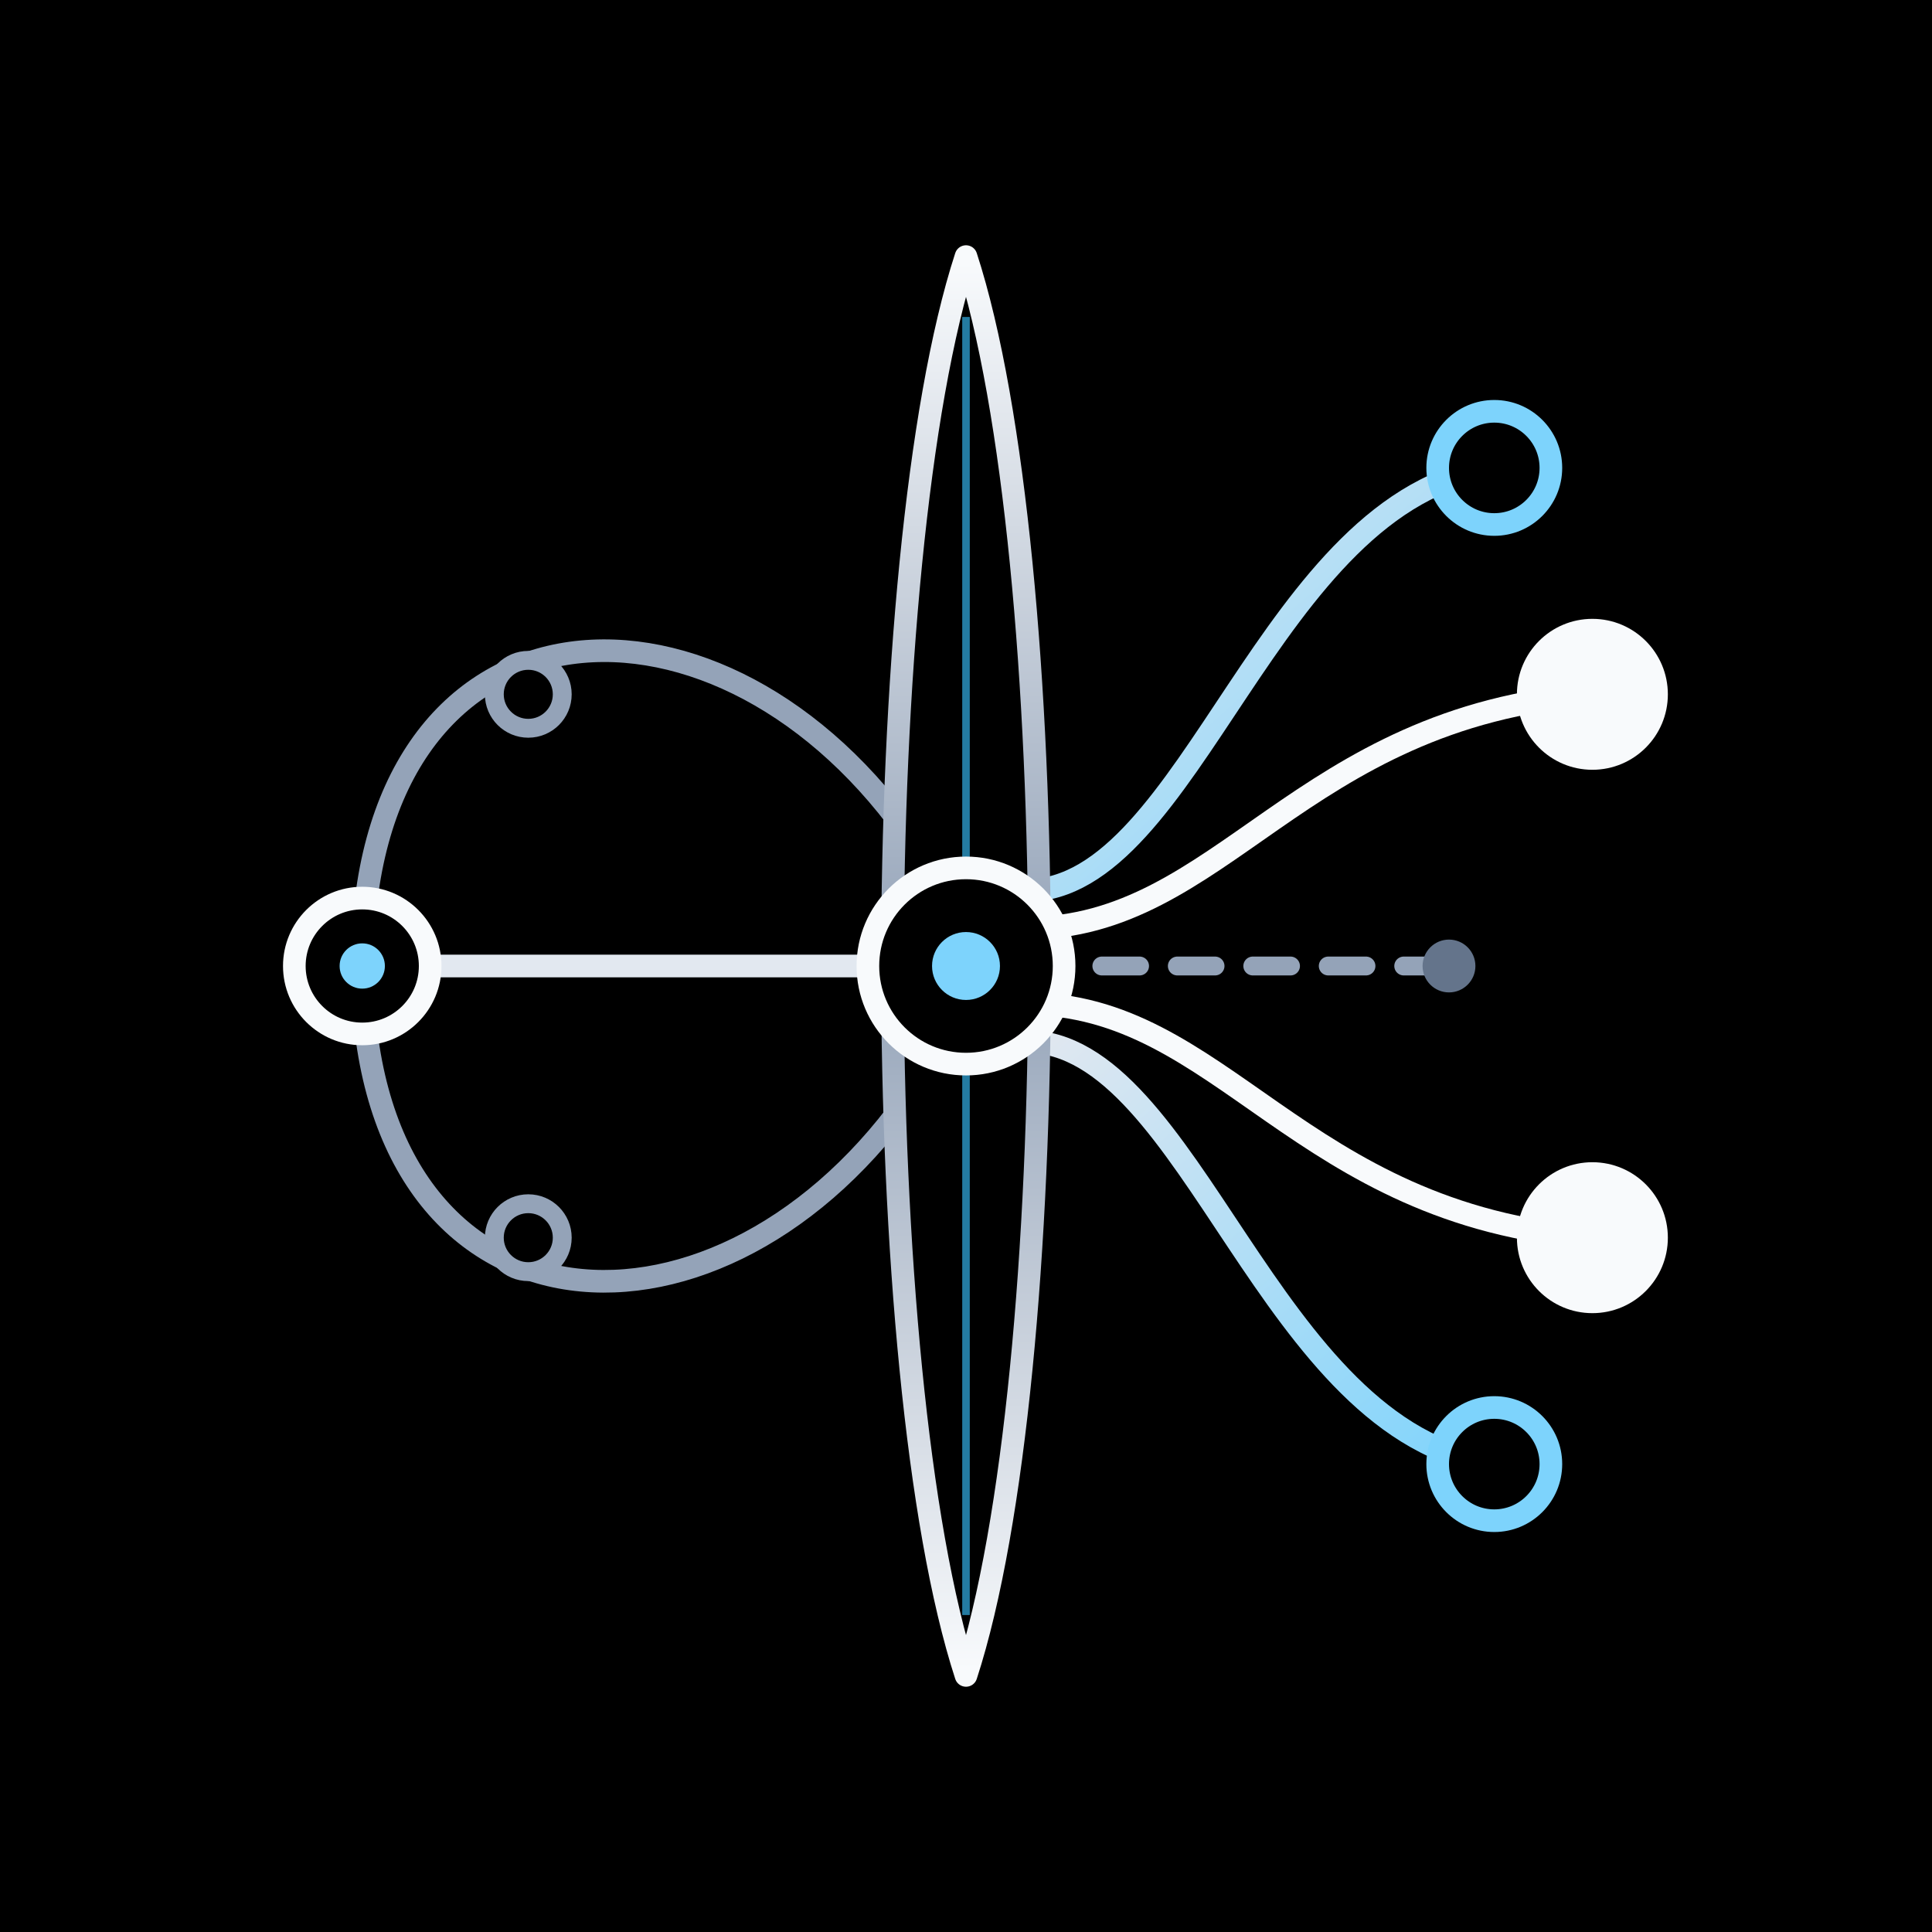
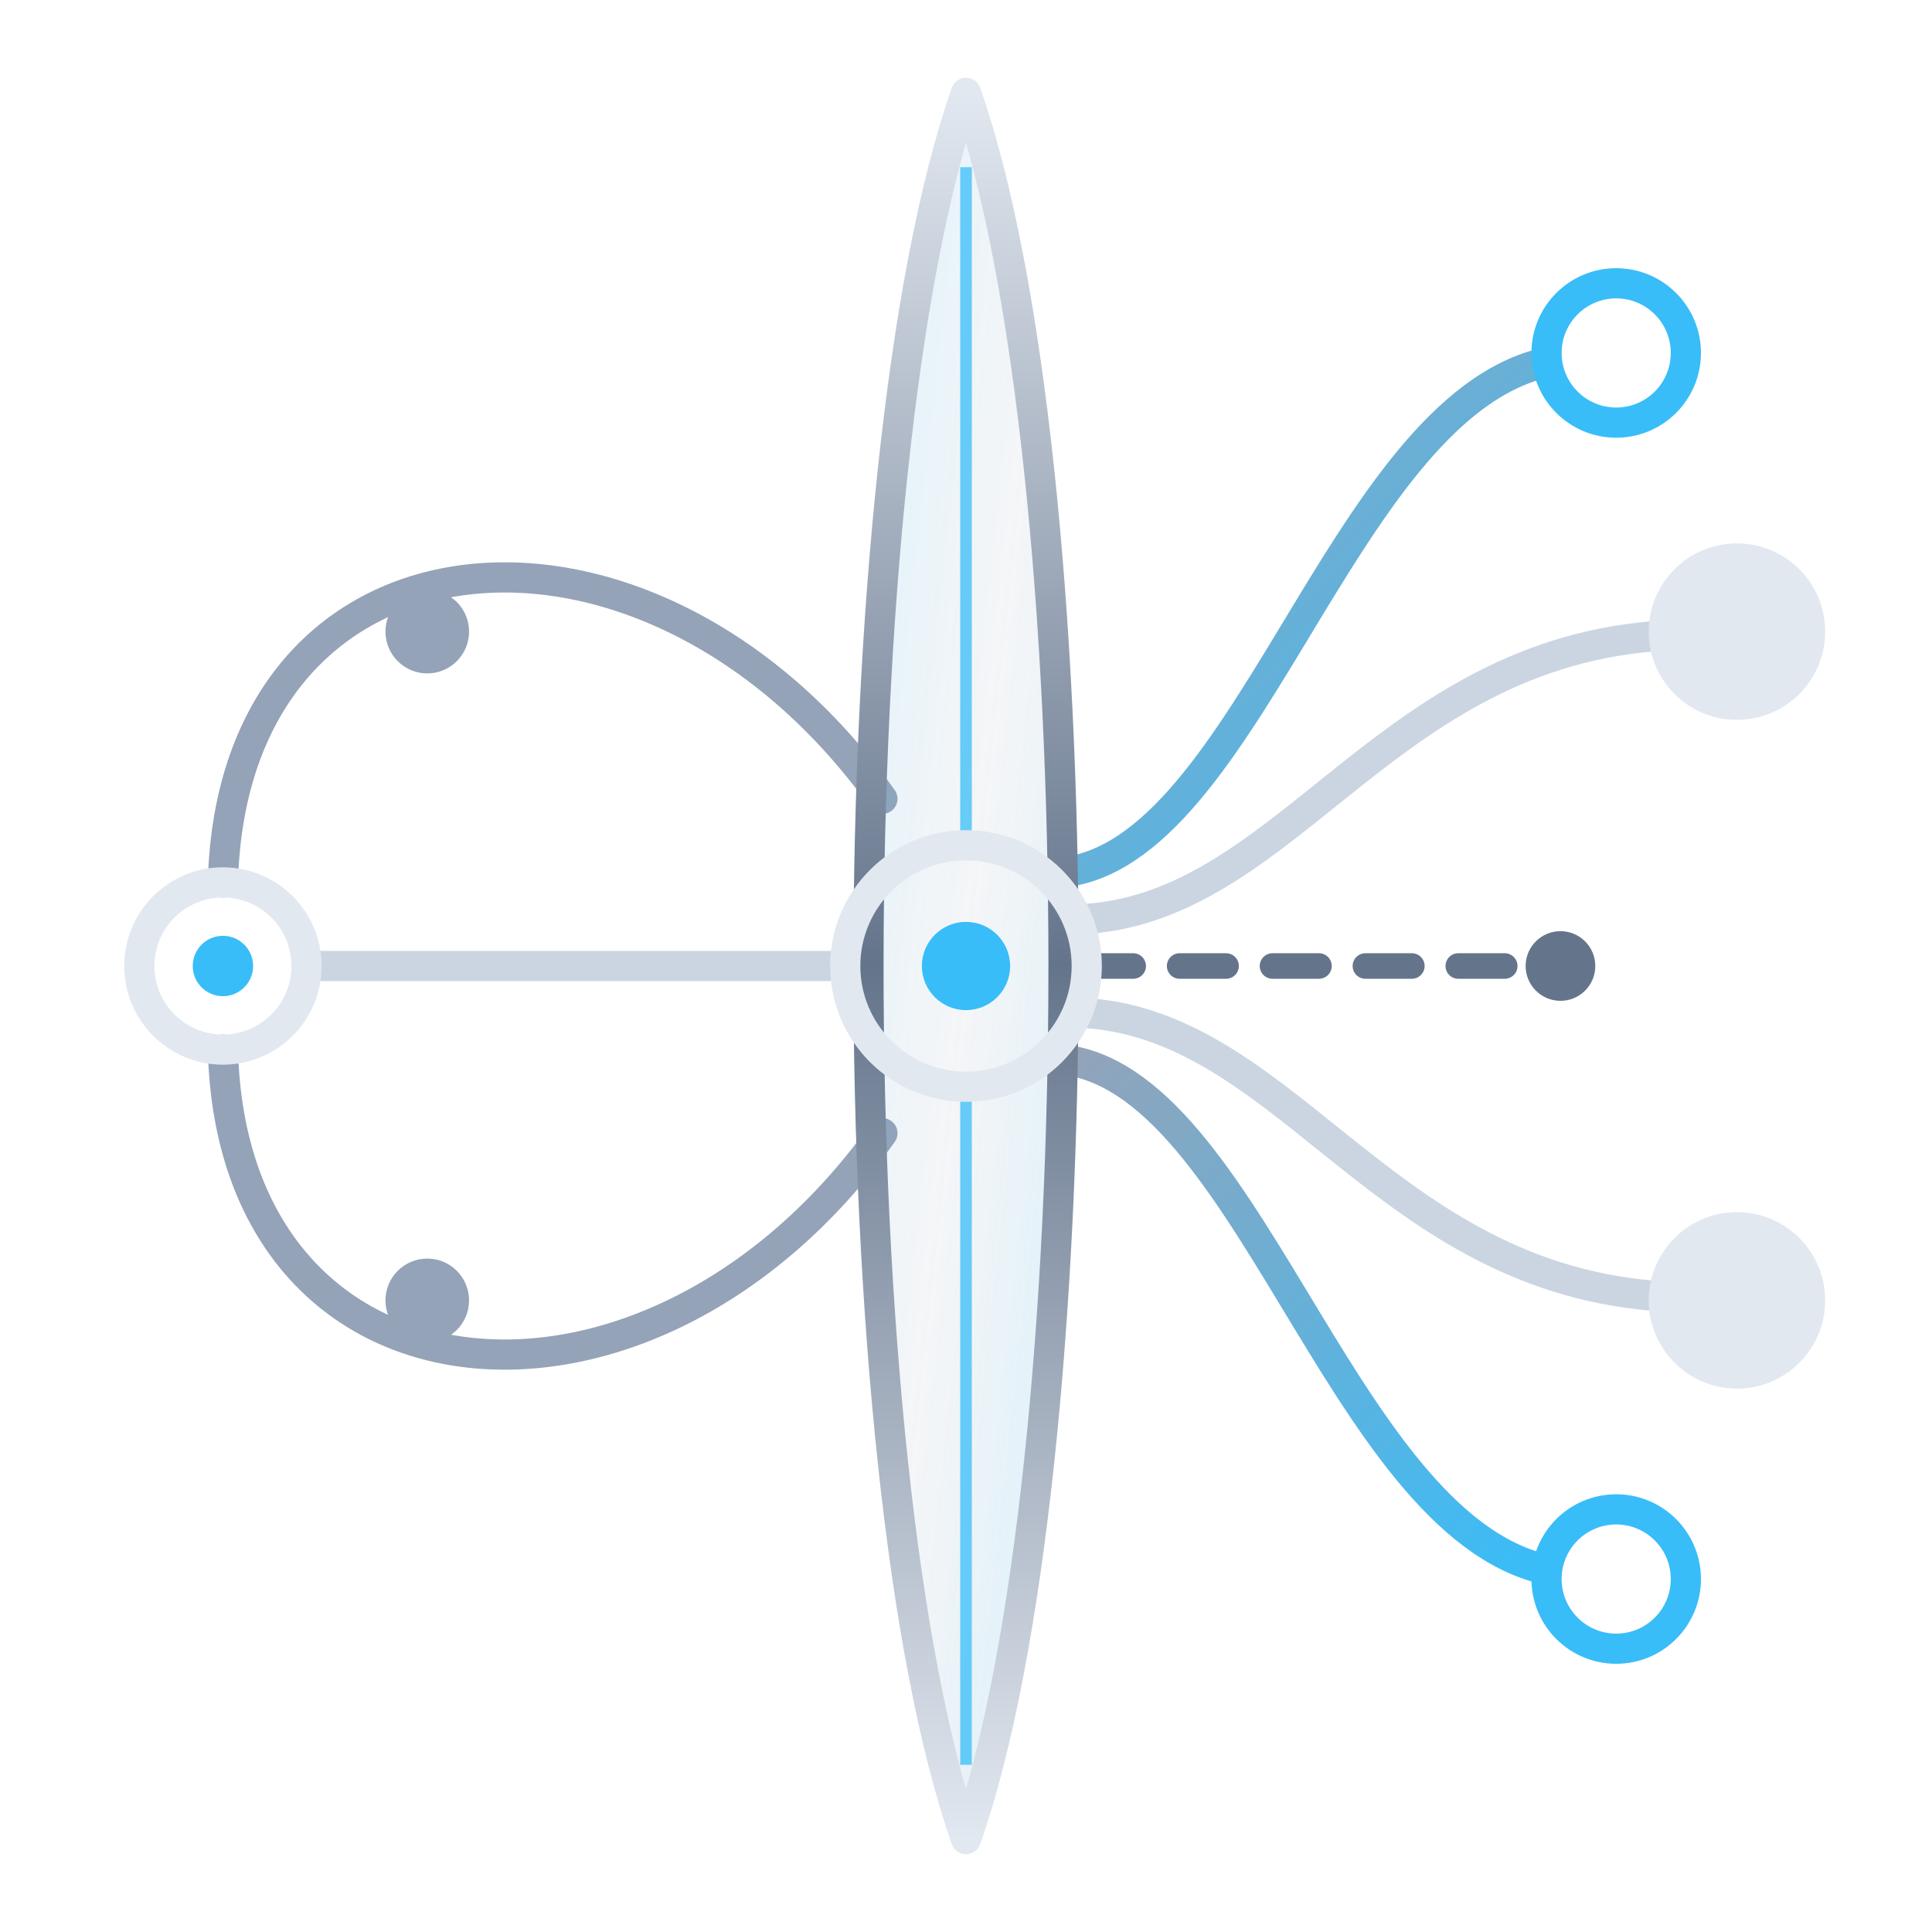
- <svg xmlns="http://www.w3.org/2000/svg" viewBox="0 0 512 512" width="512" height="512" fill="none">
-   <rect width="512" height="512" fill="#000000" />
+ <svg xmlns="http://www.w3.org/2000/svg" viewBox="60 48 392 416" width="512" height="512" fill="none">
  <defs>
    <linearGradient id="mx-metal" x1="0" y1="0" x2="0" y2="1">
-       <stop offset="0%" stop-color="#F8FAFC" />
-       <stop offset="50%" stop-color="#94A3B8" />
-       <stop offset="100%" stop-color="#F8FAFC" />
+       <stop offset="0%" stop-color="#E2E8F0" />
+       <stop offset="50%" stop-color="#64748B" />
+       <stop offset="100%" stop-color="#E2E8F0" />
+     </linearGradient>
+     <linearGradient id="mx-spindle-fill" x1="0" y1="0" x2="1" y2="1">
+       <stop offset="0%" stop-color="#38BDF8" stop-opacity="0.18" />
+       <stop offset="50%" stop-color="#94A3B8" stop-opacity="0.10" />
+       <stop offset="100%" stop-color="#38BDF8" stop-opacity="0.22" />
    </linearGradient>
    <linearGradient id="mx-ice" x1="0" y1="0" x2="1" y2="1">
-       <stop offset="0%" stop-color="#E2E8F0" />
-       <stop offset="100%" stop-color="#7DD3FC" />
+       <stop offset="0%" stop-color="#94A3B8" />
+       <stop offset="100%" stop-color="#38BDF8" />
    </linearGradient>
  </defs>
-   <path d="M 96 256 C 96 156, 188 148, 240 220" stroke="#94A3B8" stroke-width="6" stroke-linecap="round" />
-   <path d="M 96 256 C 96 356, 188 364, 240 292" stroke="#94A3B8" stroke-width="6" stroke-linecap="round" />
-   <line x1="96" y1="256" x2="232" y2="256" stroke="#E2E8F0" stroke-width="6" stroke-linecap="round" />
-   <circle cx="96" cy="256" r="18" fill="#000000" stroke="#F8FAFC" stroke-width="6" />
-   <circle cx="96" cy="256" r="6" fill="#7DD3FC" />
-   <circle cx="140" cy="184" r="9" fill="#000000" stroke="#94A3B8" stroke-width="5" />
-   <circle cx="140" cy="328" r="9" fill="#000000" stroke="#94A3B8" stroke-width="5" />
-   <path d="M 272 236 C 316 236, 336 132, 396 124" stroke="url(#mx-ice)" stroke-width="6" stroke-linecap="round" />
-   <path d="M 272 246 C 324 246, 344 190, 422 184" stroke="#F8FAFC" stroke-width="6" stroke-linecap="round" />
-   <path d="M 272 256 L 380 256" stroke="#94A3B8" stroke-width="5" stroke-linecap="round" stroke-dasharray="10 10" />
-   <path d="M 272 266 C 324 266, 344 322, 422 328" stroke="#F8FAFC" stroke-width="6" stroke-linecap="round" />
-   <path d="M 272 276 C 316 276, 336 380, 396 388" stroke="url(#mx-ice)" stroke-width="6" stroke-linecap="round" />
-   <circle cx="396" cy="124" r="15" fill="#000000" stroke="#7DD3FC" stroke-width="6" />
-   <circle cx="422" cy="184" r="20" fill="#F8FAFC" />
-   <circle cx="384" cy="256" r="7" fill="#64748B" />
-   <circle cx="422" cy="328" r="20" fill="#F8FAFC" />
-   <circle cx="396" cy="388" r="15" fill="#000000" stroke="#7DD3FC" stroke-width="6" />
-   <path d="M 256 68 C 282 148, 282 364, 256 444 C 230 364, 230 148, 256 68 Z" fill="#000000" stroke="url(#mx-metal)" stroke-width="6" stroke-linejoin="round" />
-   <line x1="256" y1="84" x2="256" y2="428" stroke="#38BDF8" stroke-width="2" stroke-opacity="0.65" />
-   <circle cx="256" cy="256" r="26" fill="#000000" stroke="#F8FAFC" stroke-width="6" />
-   <circle cx="256" cy="256" r="9" fill="#7DD3FC" />
+   <path d="M 96 238 C 98 158, 188 150, 238 220" stroke="#94A3B8" stroke-width="6.5" stroke-linecap="round" />
+   <path d="M 96 274 C 98 354, 188 362, 238 292" stroke="#94A3B8" stroke-width="6.5" stroke-linecap="round" />
+   <line x1="114" y1="256" x2="230" y2="256" stroke="#CBD5E1" stroke-width="6.5" stroke-linecap="round" />
+   <circle cx="96" cy="256" r="18" stroke="#E2E8F0" stroke-width="6.5" />
+   <circle cx="96" cy="256" r="6.5" fill="#38BDF8" />
+   <circle cx="140" cy="184" r="9" fill="#94A3B8" />
+   <circle cx="140" cy="328" r="9" fill="#94A3B8" />
+   <path d="M 274 236 C 316 236, 336 136, 381 126" stroke="url(#mx-ice)" stroke-width="6.5" stroke-linecap="round" />
+   <path d="M 278 246 C 324 246, 344 190, 404 185" stroke="#CBD5E1" stroke-width="6.5" stroke-linecap="round" />
+   <path d="M 282 256 L 372 256" stroke="#64748B" stroke-width="5.5" stroke-linecap="round" stroke-dasharray="10 10" />
+   <path d="M 278 266 C 324 266, 344 322, 404 327" stroke="#CBD5E1" stroke-width="6.5" stroke-linecap="round" />
+   <path d="M 274 276 C 316 276, 336 376, 381 386" stroke="url(#mx-ice)" stroke-width="6.5" stroke-linecap="round" />
+   <circle cx="396" cy="124" r="15" stroke="#38BDF8" stroke-width="6.5" />
+   <circle cx="422" cy="184" r="19" fill="#E2E8F0" />
+   <circle cx="384" cy="256" r="7.5" fill="#64748B" />
+   <circle cx="422" cy="328" r="19" fill="#E2E8F0" />
+   <circle cx="396" cy="388" r="15" stroke="#38BDF8" stroke-width="6.5" />
+   <path d="M 256 68 C 284 148, 284 364, 256 444 C 228 364, 228 148, 256 68 Z" fill="url(#mx-spindle-fill)" stroke="url(#mx-metal)" stroke-width="6.5" stroke-linejoin="round" />
+   <line x1="256" y1="84" x2="256" y2="230" stroke="#38BDF8" stroke-width="2.5" stroke-opacity="0.75" />
+   <line x1="256" y1="282" x2="256" y2="428" stroke="#38BDF8" stroke-width="2.5" stroke-opacity="0.75" />
+   <circle cx="256" cy="256" r="26" stroke="#E2E8F0" stroke-width="6.5" />
+   <circle cx="256" cy="256" r="9.5" fill="#38BDF8" />
</svg>
